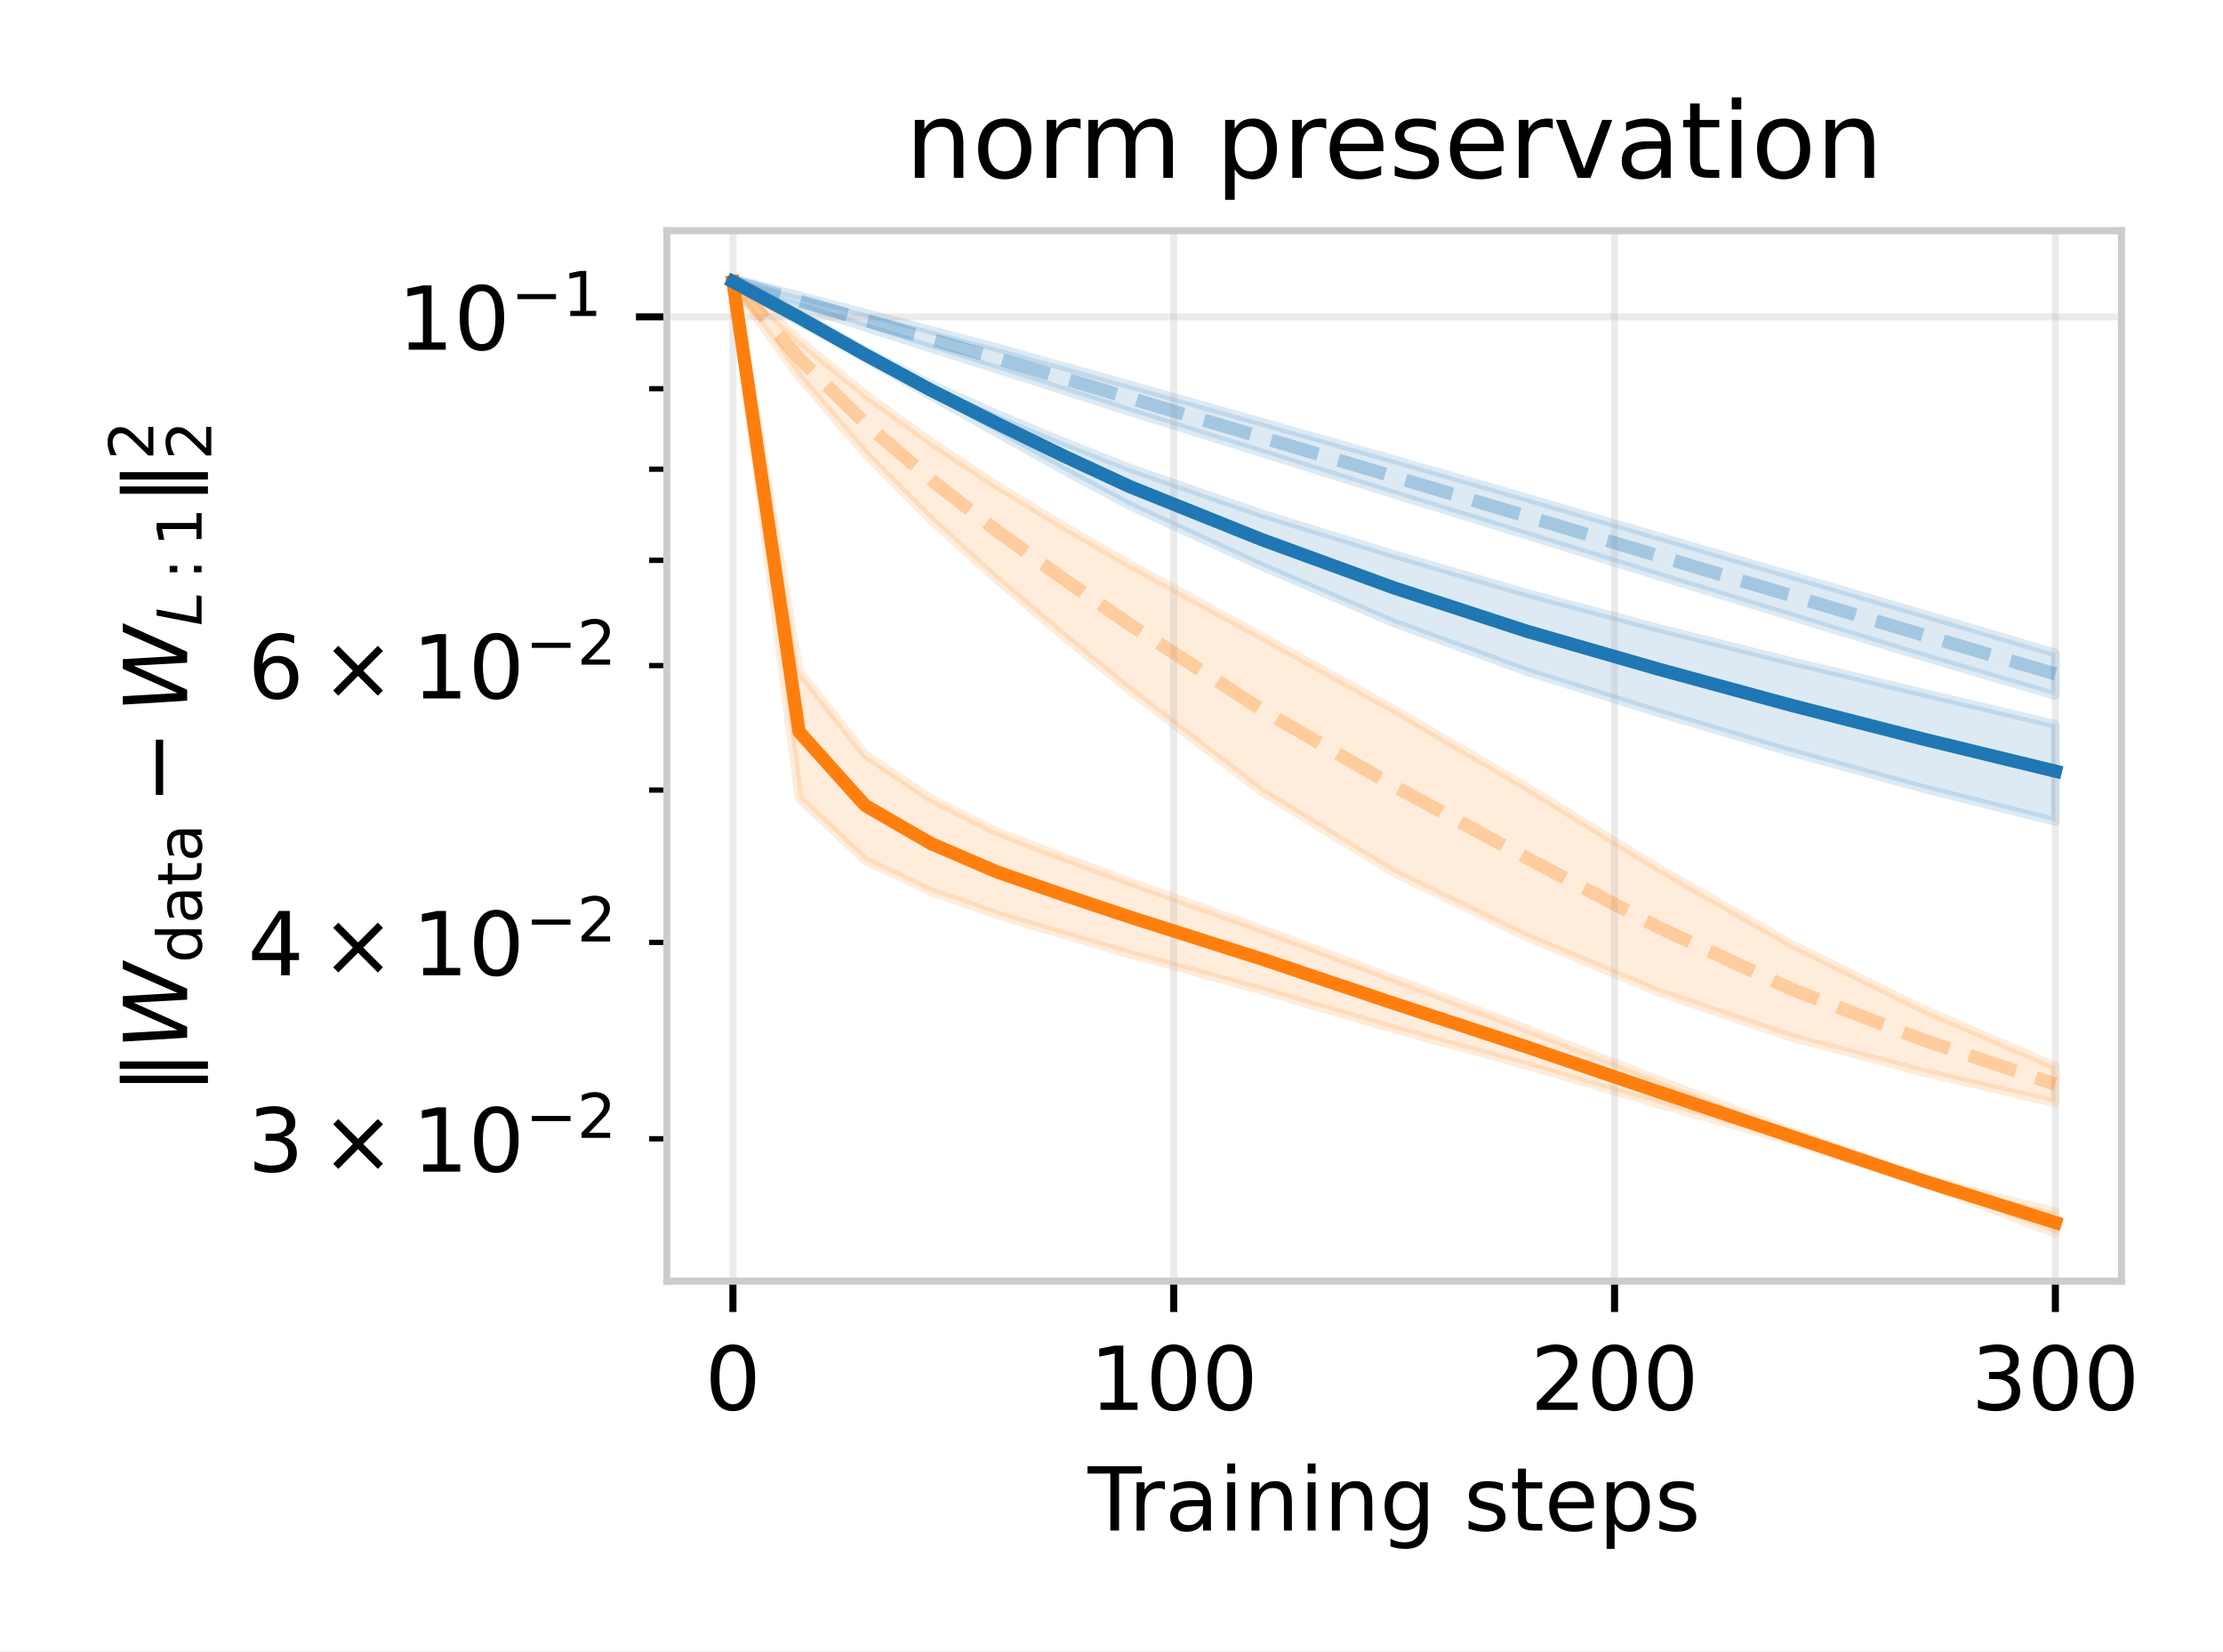
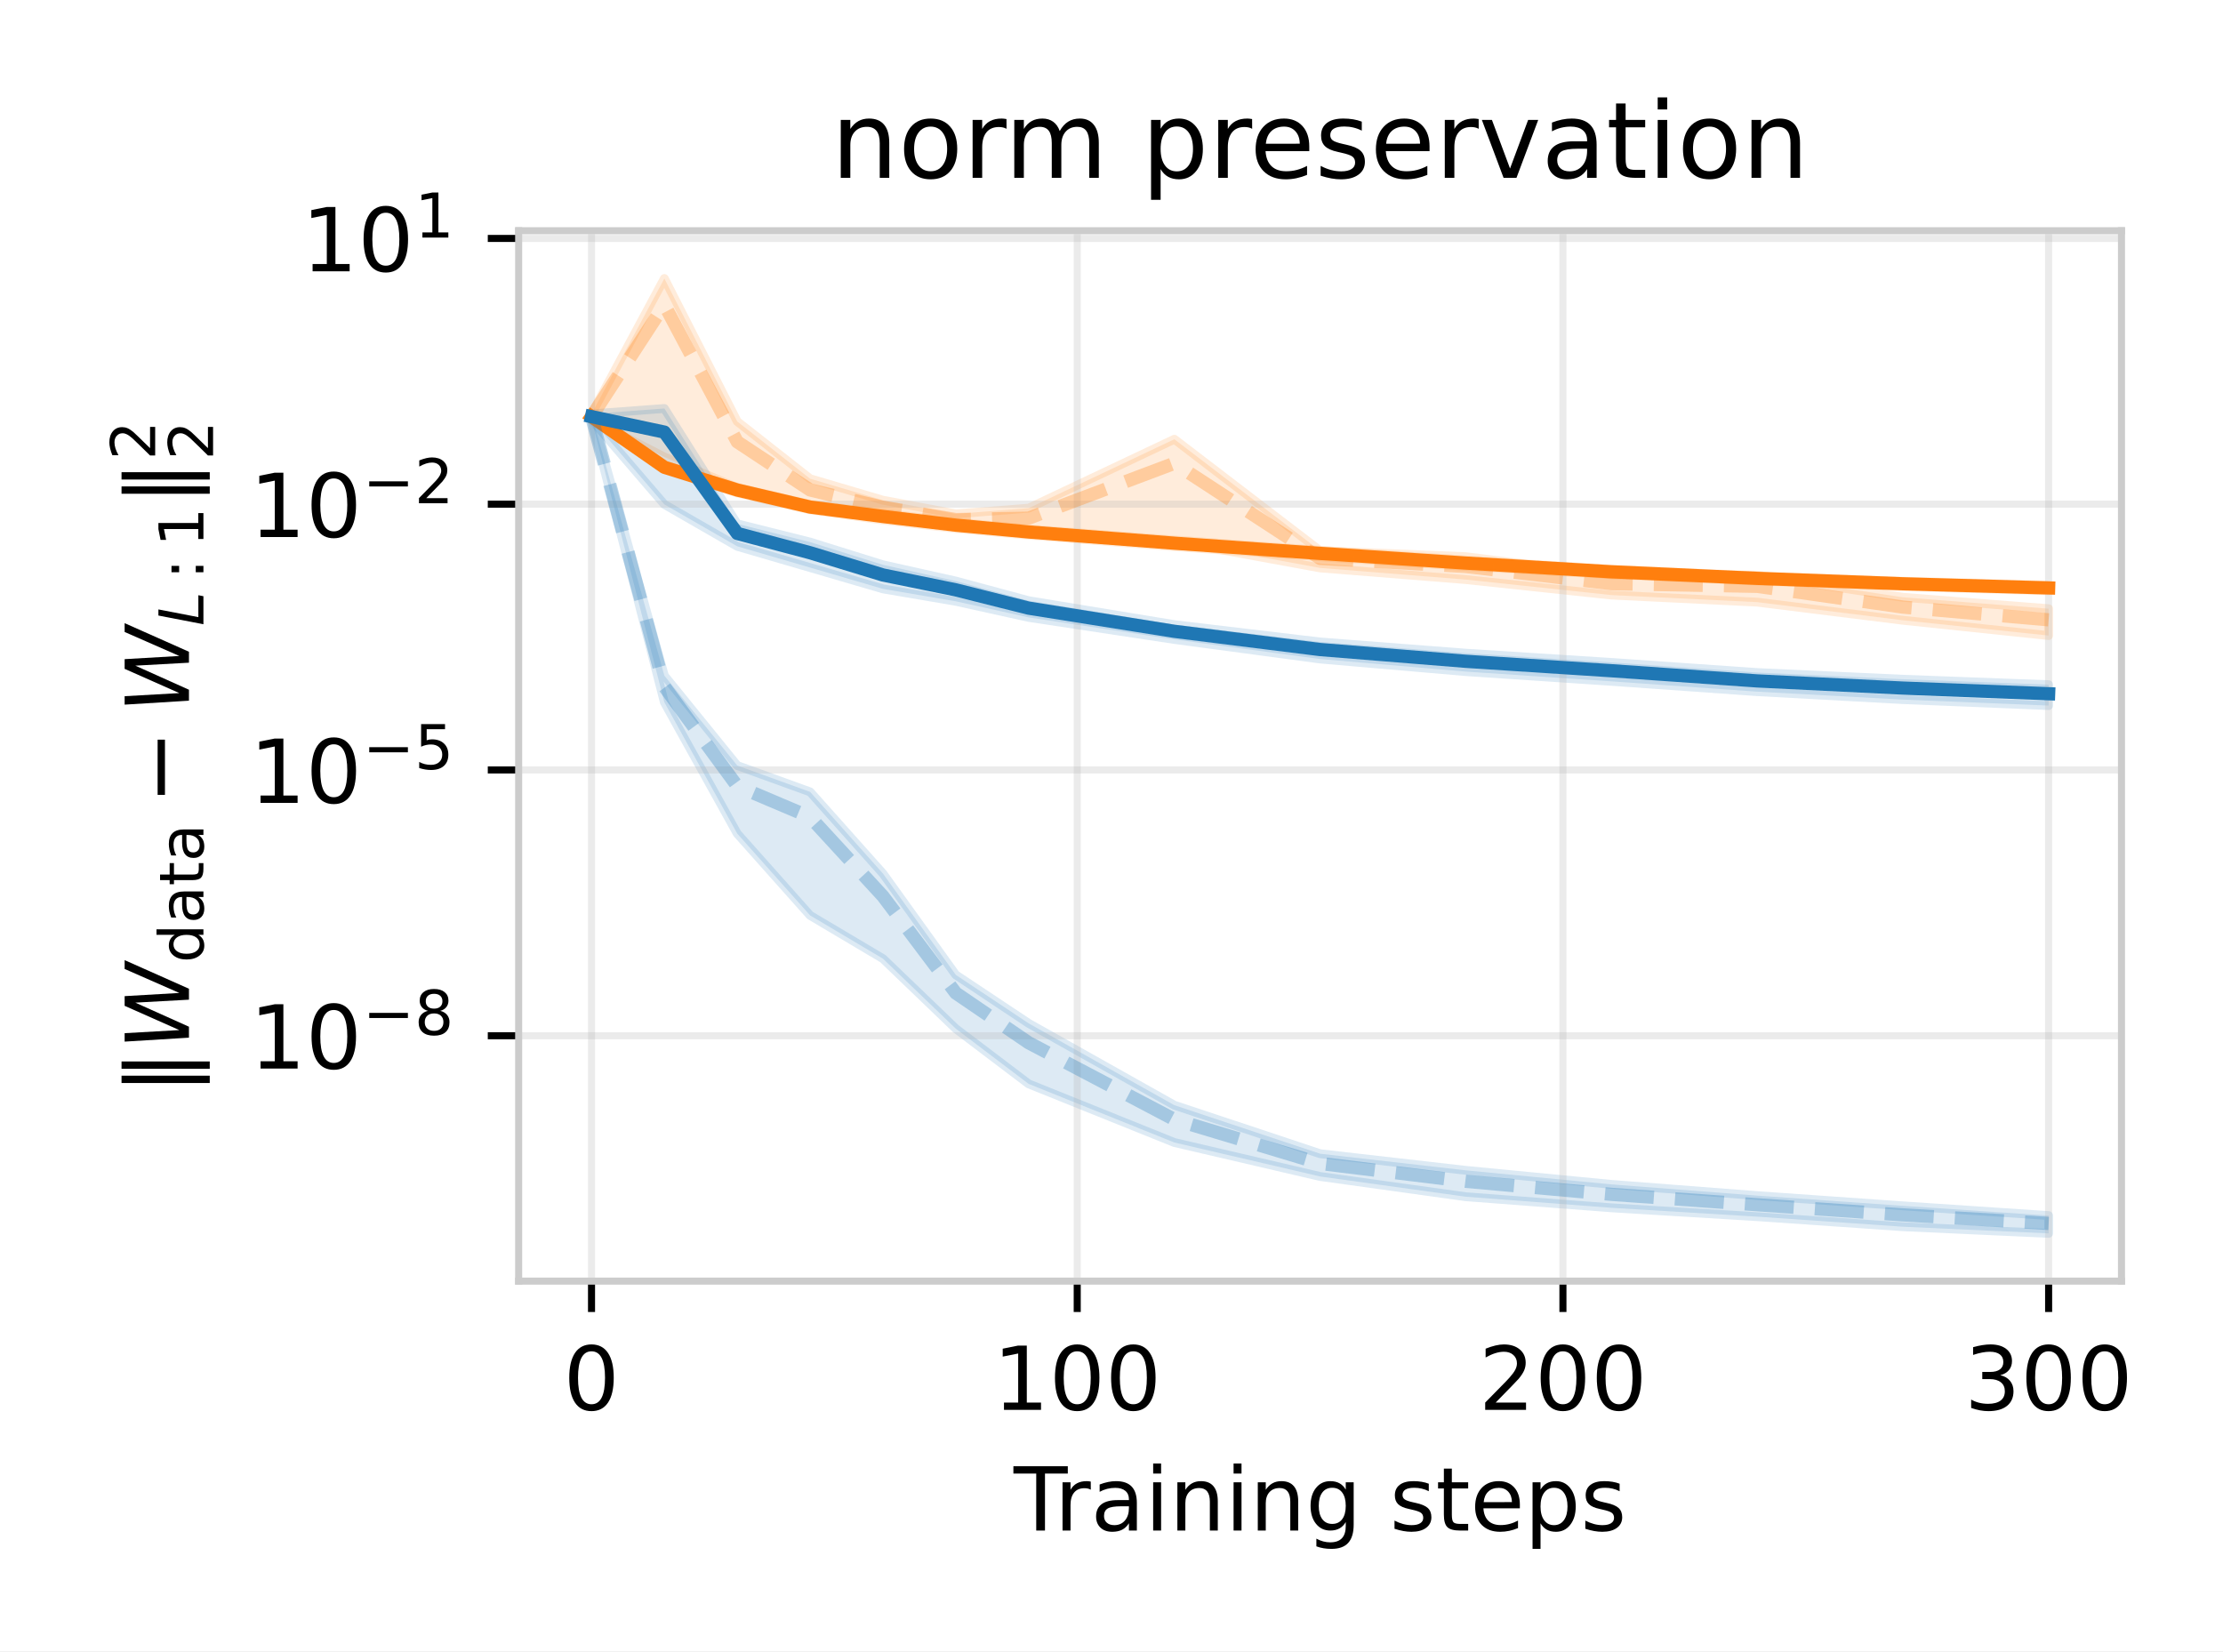
<svg xmlns="http://www.w3.org/2000/svg" xmlns:xlink="http://www.w3.org/1999/xlink" width="252pt" height="187.2pt" viewBox="0 0 252 187.2" version="1.1">
  <defs>
    <style type="text/css">*{stroke-linejoin: round; stroke-linecap: butt}</style>
  </defs>
  <g id="figure_1">
    <g id="patch_1">
      <path d="M 0 187.2  L 252 187.2  L 252 0  L 0 0  z " style="fill: #ffffff" />
    </g>
    <g id="axes_1">
      <g id="patch_2">
-         <path d="M 75.59 145.24  L 240.492 145.24  L 240.492 26.16  L 75.59 26.16  z " style="fill: #ffffff" />
+         <path d="M 58.796 145.24  L 240.492 145.24  L 240.492 26.16  L 58.796 26.16  z " style="fill: #ffffff" />
      </g>
      <g id="PolyCollection_1">
        <defs>
-           <path id="mdca2717847" d="M 83.086 -155.627  L 83.086 -154.898  L 90.581 -96.684  L 98.077 -89.66  L 105.572 -86.118  L 113.068 -83.502  L 120.563 -81.244  L 128.059 -79.047  L 143.05 -74.933  L 158.041 -70.537  L 173.032 -66.435  L 188.023 -62.046  L 203.015 -57.828  L 218.006 -53.096  L 232.997 -47.373  L 232.997 -49.811  L 232.997 -49.811  L 218.006 -53.587  L 203.015 -58.94  L 188.023 -64.756  L 173.032 -70.547  L 158.041 -76.236  L 143.05 -81.855  L 128.059 -87.217  L 120.563 -89.999  L 113.068 -92.871  L 105.572 -96.629  L 98.077 -101.635  L 90.581 -111.117  L 83.086 -155.627  z " style="stroke: #ff7f0e; stroke-opacity: 0.15" />
+           <path id="mac6b08fe9e" d="M 67.055 -140.275  L 67.055 -139.634  L 75.314 -134.103  L 83.573 -131.305  L 91.832 -129.395  L 100.091 -128.238  L 108.35 -127.279  L 116.608 -126.532  L 133.126 -125.22  L 149.644 -124.084  L 166.162 -122.991  L 182.68 -122.061  L 199.198 -121.328  L 215.716 -120.708  L 232.233 -120.219  L 232.233 -120.853  L 232.233 -120.853  L 215.716 -121.306  L 199.198 -121.913  L 182.68 -122.671  L 166.162 -123.705  L 149.644 -124.807  L 133.126 -125.981  L 116.608 -127.22  L 108.35 -128.014  L 100.091 -129.02  L 91.832 -130.014  L 83.573 -131.96  L 75.314 -134.341  L 67.055 -140.275  z " style="stroke: #ff7f0e; stroke-opacity: 0.15" />
        </defs>
-         <g clip-path="url(#pf5a88f56c0)">
-           <use xlink:href="#mdca2717847" x="0" y="187.2" style="fill: #ff7f0e; fill-opacity: 0.15; stroke: #ff7f0e; stroke-opacity: 0.15" />
+         <g clip-path="url(#pb2d6ab49ff)">
+           <use xlink:href="#mac6b08fe9e" x="0" y="187.2" style="fill: #ff7f0e; fill-opacity: 0.15; stroke: #ff7f0e; stroke-opacity: 0.15" />
        </g>
      </g>
      <g id="PolyCollection_2">
        <defs>
-           <path id="mde7731f64f" d="M 83.086 -155.627  L 83.086 -154.898  L 90.581 -144.493  L 98.077 -135.799  L 105.572 -128.242  L 113.068 -121.443  L 120.563 -115.093  L 128.059 -108.941  L 143.05 -97.436  L 158.041 -88.268  L 173.032 -80.999  L 188.023 -74.729  L 203.015 -69.632  L 218.006 -65.654  L 232.997 -62.17  L 232.997 -66.315  L 232.997 -66.315  L 218.006 -72.789  L 203.015 -80.18  L 188.023 -88.753  L 173.032 -97.972  L 158.041 -106.763  L 143.05 -115.03  L 128.059 -123.223  L 120.563 -127.541  L 113.068 -132.113  L 105.572 -137.067  L 98.077 -142.492  L 90.581 -148.635  L 83.086 -155.627  z " style="stroke: #ff7f0e; stroke-opacity: 0.15" />
+           <path id="m945dca7bfc" d="M 67.055 -140.275  L 67.055 -139.634  L 75.314 -135.387  L 83.573 -131.918  L 91.832 -129.843  L 100.091 -128.704  L 108.35 -127.53  L 116.608 -126.919  L 133.126 -125.839  L 149.644 -122.815  L 166.162 -121.493  L 182.68 -119.736  L 199.198 -118.935  L 215.716 -116.879  L 232.233 -115.147  L 232.233 -118.193  L 232.233 -118.193  L 215.716 -119.487  L 199.198 -121.994  L 182.68 -122.026  L 166.162 -124.09  L 149.644 -124.766  L 133.126 -137.404  L 116.608 -129.589  L 108.35 -128.943  L 100.091 -130.491  L 91.832 -132.929  L 83.573 -139.417  L 75.314 -155.627  L 67.055 -140.275  z " style="stroke: #ff7f0e; stroke-opacity: 0.15" />
        </defs>
-         <g clip-path="url(#pf5a88f56c0)">
-           <use xlink:href="#mde7731f64f" x="0" y="187.2" style="fill: #ff7f0e; fill-opacity: 0.15; stroke: #ff7f0e; stroke-opacity: 0.15" />
+         <g clip-path="url(#pb2d6ab49ff)">
+           <use xlink:href="#m945dca7bfc" x="0" y="187.2" style="fill: #ff7f0e; fill-opacity: 0.15; stroke: #ff7f0e; stroke-opacity: 0.15" />
        </g>
      </g>
      <g id="PolyCollection_3">
        <defs>
-           <path id="mcf61440b11" d="M 83.086 -155.627  L 83.086 -154.898  L 90.581 -150.76  L 98.077 -146.557  L 105.572 -142.298  L 113.068 -138.091  L 120.563 -133.898  L 128.059 -129.886  L 143.05 -122.992  L 158.041 -116.576  L 173.032 -111.089  L 188.023 -106.402  L 203.015 -101.942  L 218.006 -97.823  L 232.997 -94.072  L 232.997 -105.081  L 232.997 -105.081  L 218.006 -108.626  L 203.015 -112.218  L 188.023 -115.967  L 173.032 -119.954  L 158.041 -124.323  L 143.05 -128.93  L 128.059 -134.13  L 120.563 -137.095  L 113.068 -140.228  L 105.572 -143.593  L 98.077 -147.433  L 90.581 -151.672  L 83.086 -155.627  z " style="stroke: #1f77b4; stroke-opacity: 0.15" />
+           <path id="m1e90dd70a7" d="M 67.055 -140.275  L 67.055 -139.634  L 75.314 -130.014  L 83.573 -125.264  L 91.832 -122.855  L 100.091 -120.439  L 108.35 -119.03  L 116.608 -117.205  L 133.126 -114.704  L 149.644 -112.488  L 166.162 -111.061  L 182.68 -109.956  L 199.198 -108.787  L 215.716 -107.886  L 232.233 -107.209  L 232.233 -109.579  L 232.233 -109.579  L 215.716 -110.196  L 199.198 -110.955  L 182.68 -112.1  L 166.162 -113.15  L 149.644 -114.423  L 133.126 -116.387  L 116.608 -119.1  L 108.35 -121.327  L 100.091 -123.169  L 91.832 -125.744  L 83.573 -127.816  L 75.314 -140.891  L 67.055 -140.275  z " style="stroke: #1f77b4; stroke-opacity: 0.15" />
        </defs>
-         <g clip-path="url(#pf5a88f56c0)">
-           <use xlink:href="#mcf61440b11" x="0" y="187.2" style="fill: #1f77b4; fill-opacity: 0.15; stroke: #1f77b4; stroke-opacity: 0.15" />
+         <g clip-path="url(#pb2d6ab49ff)">
+           <use xlink:href="#m1e90dd70a7" x="0" y="187.2" style="fill: #1f77b4; fill-opacity: 0.15; stroke: #1f77b4; stroke-opacity: 0.15" />
        </g>
      </g>
      <g id="PolyCollection_4">
        <defs>
-           <path id="mfd46735dbf" d="M 83.086 -155.627  L 83.086 -154.898  L 90.581 -152.486  L 98.077 -150.104  L 105.572 -147.71  L 113.068 -145.349  L 120.563 -142.94  L 128.059 -140.547  L 143.05 -135.862  L 158.041 -131.175  L 173.032 -126.541  L 188.023 -121.907  L 203.015 -117.329  L 218.006 -112.756  L 232.997 -108.344  L 232.997 -113.16  L 232.997 -113.16  L 218.006 -117.595  L 203.015 -121.975  L 188.023 -126.37  L 173.032 -130.757  L 158.041 -135.078  L 143.05 -139.326  L 128.059 -143.561  L 120.563 -145.658  L 113.068 -147.758  L 105.572 -149.738  L 98.077 -151.707  L 90.581 -153.678  L 83.086 -155.627  z " style="stroke: #1f77b4; stroke-opacity: 0.15" />
+           <path id="ma3d8612d91" d="M 67.055 -140.275  L 67.055 -139.634  L 75.314 -107.578  L 83.573 -92.699  L 91.832 -83.423  L 100.091 -78.518  L 108.35 -70.579  L 116.608 -64.321  L 133.126 -57.674  L 149.644 -53.824  L 166.162 -51.528  L 182.68 -50.271  L 199.198 -49.268  L 215.716 -48.127  L 232.233 -47.373  L 232.233 -49.392  L 232.233 -49.392  L 215.716 -50.495  L 199.198 -51.653  L 182.68 -52.926  L 166.162 -54.519  L 149.644 -56.405  L 133.126 -61.903  L 116.608 -71.183  L 108.35 -76.679  L 100.091 -88.165  L 91.832 -97.424  L 83.573 -100.413  L 75.314 -110.6  L 67.055 -140.275  z " style="stroke: #1f77b4; stroke-opacity: 0.15" />
        </defs>
-         <g clip-path="url(#pf5a88f56c0)">
-           <use xlink:href="#mfd46735dbf" x="0" y="187.2" style="fill: #1f77b4; fill-opacity: 0.15; stroke: #1f77b4; stroke-opacity: 0.15" />
+         <g clip-path="url(#pb2d6ab49ff)">
+           <use xlink:href="#ma3d8612d91" x="0" y="187.2" style="fill: #1f77b4; fill-opacity: 0.15; stroke: #1f77b4; stroke-opacity: 0.15" />
        </g>
      </g>
      <g id="matplotlib.axis_1">
        <g id="xtick_1">
          <g id="line2d_1">
-             <path d="M 83.086 145.24  L 83.086 26.16  " clip-path="url(#pf5a88f56c0)" style="fill: none; stroke: #b0b0b0; stroke-opacity: 0.25; stroke-width: 0.8; stroke-linecap: square" />
+             <path d="M 67.055 145.24  L 67.055 26.16  " clip-path="url(#pb2d6ab49ff)" style="fill: none; stroke: #b0b0b0; stroke-opacity: 0.25; stroke-width: 0.8; stroke-linecap: square" />
          </g>
          <g id="line2d_2">
            <defs>
-               <path id="ma02f22c2b3" d="M 0 0  L 0 3.5  " style="stroke: #000000; stroke-width: 0.8" />
+               <path id="mf7077e5ef7" d="M 0 0  L 0 3.5  " style="stroke: #000000; stroke-width: 0.8" />
            </defs>
            <g>
-               <use xlink:href="#ma02f22c2b3" x="83.086" y="145.24" style="stroke: #000000; stroke-width: 0.8" />
+               <use xlink:href="#mf7077e5ef7" x="67.055" y="145.24" style="stroke: #000000; stroke-width: 0.8" />
            </g>
          </g>
          <g id="text_1">
-             <g transform="translate(79.90441 159.8384) scale(0.1 -0.1)">
+             <g transform="translate(63.87372 159.8384) scale(0.1 -0.1)">
              <defs>
                <path id="DejaVuSans-30" d="M 2034 4250  Q 1547 4250 1301 3770  Q 1056 3291 1056 2328  Q 1056 1369 1301 889  Q 1547 409 2034 409  Q 2525 409 2770 889  Q 3016 1369 3016 2328  Q 3016 3291 2770 3770  Q 2525 4250 2034 4250  z M 2034 4750  Q 2819 4750 3233 4129  Q 3647 3509 3647 2328  Q 3647 1150 3233 529  Q 2819 -91 2034 -91  Q 1250 -91 836 529  Q 422 1150 422 2328  Q 422 3509 836 4129  Q 1250 4750 2034 4750  z " transform="scale(0.015625)" />
              </defs>
              <use xlink:href="#DejaVuSans-30" />
            </g>
          </g>
        </g>
        <g id="xtick_2">
          <g id="line2d_3">
-             <path d="M 133.056 145.24  L 133.056 26.16  " clip-path="url(#pf5a88f56c0)" style="fill: none; stroke: #b0b0b0; stroke-opacity: 0.25; stroke-width: 0.8; stroke-linecap: square" />
+             <path d="M 122.114 145.24  L 122.114 26.16  " clip-path="url(#pb2d6ab49ff)" style="fill: none; stroke: #b0b0b0; stroke-opacity: 0.25; stroke-width: 0.8; stroke-linecap: square" />
          </g>
          <g id="line2d_4">
            <g>
-               <use xlink:href="#ma02f22c2b3" x="133.056" y="145.24" style="stroke: #000000; stroke-width: 0.8" />
+               <use xlink:href="#mf7077e5ef7" x="122.114" y="145.24" style="stroke: #000000; stroke-width: 0.8" />
            </g>
          </g>
          <g id="text_2">
-             <g transform="translate(123.5123 159.8384) scale(0.1 -0.1)">
+             <g transform="translate(112.5707 159.8384) scale(0.1 -0.1)">
              <defs>
                <path id="DejaVuSans-31" d="M 794 531  L 1825 531  L 1825 4091  L 703 3866  L 703 4441  L 1819 4666  L 2450 4666  L 2450 531  L 3481 531  L 3481 0  L 794 0  L 794 531  z " transform="scale(0.015625)" />
              </defs>
              <use xlink:href="#DejaVuSans-31" />
              <use xlink:href="#DejaVuSans-30" x="63.623" />
              <use xlink:href="#DejaVuSans-30" x="127.246" />
            </g>
          </g>
        </g>
        <g id="xtick_3">
          <g id="line2d_5">
-             <path d="M 183.026 145.24  L 183.026 26.16  " clip-path="url(#pf5a88f56c0)" style="fill: none; stroke: #b0b0b0; stroke-opacity: 0.25; stroke-width: 0.8; stroke-linecap: square" />
+             <path d="M 177.174 145.24  L 177.174 26.16  " clip-path="url(#pb2d6ab49ff)" style="fill: none; stroke: #b0b0b0; stroke-opacity: 0.25; stroke-width: 0.8; stroke-linecap: square" />
          </g>
          <g id="line2d_6">
            <g>
-               <use xlink:href="#ma02f22c2b3" x="183.026" y="145.24" style="stroke: #000000; stroke-width: 0.8" />
+               <use xlink:href="#mf7077e5ef7" x="177.174" y="145.24" style="stroke: #000000; stroke-width: 0.8" />
            </g>
          </g>
          <g id="text_3">
-             <g transform="translate(173.4826 159.8384) scale(0.1 -0.1)">
+             <g transform="translate(167.6301 159.8384) scale(0.1 -0.1)">
              <defs>
                <path id="DejaVuSans-32" d="M 1228 531  L 3431 531  L 3431 0  L 469 0  L 469 531  Q 828 903 1448 1529  Q 2069 2156 2228 2338  Q 2531 2678 2651 2914  Q 2772 3150 2772 3378  Q 2772 3750 2511 3984  Q 2250 4219 1831 4219  Q 1534 4219 1204 4116  Q 875 4013 500 3803  L 500 4441  Q 881 4594 1212 4672  Q 1544 4750 1819 4750  Q 2544 4750 2975 4387  Q 3406 4025 3406 3419  Q 3406 3131 3298 2873  Q 3191 2616 2906 2266  Q 2828 2175 2409 1742  Q 1991 1309 1228 531  z " transform="scale(0.015625)" />
              </defs>
              <use xlink:href="#DejaVuSans-32" />
              <use xlink:href="#DejaVuSans-30" x="63.623" />
              <use xlink:href="#DejaVuSans-30" x="127.246" />
            </g>
          </g>
        </g>
        <g id="xtick_4">
          <g id="line2d_7">
-             <path d="M 232.997 145.24  L 232.997 26.16  " clip-path="url(#pf5a88f56c0)" style="fill: none; stroke: #b0b0b0; stroke-opacity: 0.25; stroke-width: 0.8; stroke-linecap: square" />
+             <path d="M 232.233 145.24  L 232.233 26.16  " clip-path="url(#pb2d6ab49ff)" style="fill: none; stroke: #b0b0b0; stroke-opacity: 0.25; stroke-width: 0.8; stroke-linecap: square" />
          </g>
          <g id="line2d_8">
            <g>
-               <use xlink:href="#ma02f22c2b3" x="232.997" y="145.24" style="stroke: #000000; stroke-width: 0.8" />
+               <use xlink:href="#mf7077e5ef7" x="232.233" y="145.24" style="stroke: #000000; stroke-width: 0.8" />
            </g>
          </g>
          <g id="text_4">
-             <g transform="translate(223.453 159.8384) scale(0.1 -0.1)">
+             <g transform="translate(222.6896 159.8384) scale(0.1 -0.1)">
              <defs>
                <path id="DejaVuSans-33" d="M 2597 2516  Q 3050 2419 3304 2112  Q 3559 1806 3559 1356  Q 3559 666 3084 287  Q 2609 -91 1734 -91  Q 1441 -91 1130 -33  Q 819 25 488 141  L 488 750  Q 750 597 1062 519  Q 1375 441 1716 441  Q 2309 441 2620 675  Q 2931 909 2931 1356  Q 2931 1769 2642 2001  Q 2353 2234 1838 2234  L 1294 2234  L 1294 2753  L 1863 2753  Q 2328 2753 2575 2939  Q 2822 3125 2822 3475  Q 2822 3834 2567 4026  Q 2313 4219 1838 4219  Q 1578 4219 1281 4162  Q 984 4106 628 3988  L 628 4550  Q 988 4650 1302 4700  Q 1616 4750 1894 4750  Q 2613 4750 3031 4423  Q 3450 4097 3450 3541  Q 3450 3153 3228 2886  Q 3006 2619 2597 2516  z " transform="scale(0.015625)" />
              </defs>
              <use xlink:href="#DejaVuSans-33" />
              <use xlink:href="#DejaVuSans-30" x="63.623" />
              <use xlink:href="#DejaVuSans-30" x="127.246" />
            </g>
          </g>
        </g>
        <g id="text_5">
-           <g transform="translate(123.306 173.5166) scale(0.1 -0.1)">
+           <g transform="translate(114.909 173.5166) scale(0.1 -0.1)">
            <defs>
              <path id="DejaVuSans-54" d="M -19 4666  L 3928 4666  L 3928 4134  L 2272 4134  L 2272 0  L 1638 0  L 1638 4134  L -19 4134  L -19 4666  z " transform="scale(0.015625)" />
              <path id="DejaVuSans-72" d="M 2631 2963  Q 2534 3019 2420 3045  Q 2306 3072 2169 3072  Q 1681 3072 1420 2755  Q 1159 2438 1159 1844  L 1159 0  L 581 0  L 581 3500  L 1159 3500  L 1159 2956  Q 1341 3275 1631 3429  Q 1922 3584 2338 3584  Q 2397 3584 2469 3576  Q 2541 3569 2628 3553  L 2631 2963  z " transform="scale(0.015625)" />
              <path id="DejaVuSans-61" d="M 2194 1759  Q 1497 1759 1228 1600  Q 959 1441 959 1056  Q 959 750 1161 570  Q 1363 391 1709 391  Q 2188 391 2477 730  Q 2766 1069 2766 1631  L 2766 1759  L 2194 1759  z M 3341 1997  L 3341 0  L 2766 0  L 2766 531  Q 2569 213 2275 61  Q 1981 -91 1556 -91  Q 1019 -91 701 211  Q 384 513 384 1019  Q 384 1609 779 1909  Q 1175 2209 1959 2209  L 2766 2209  L 2766 2266  Q 2766 2663 2505 2880  Q 2244 3097 1772 3097  Q 1472 3097 1187 3025  Q 903 2953 641 2809  L 641 3341  Q 956 3463 1253 3523  Q 1550 3584 1831 3584  Q 2591 3584 2966 3190  Q 3341 2797 3341 1997  z " transform="scale(0.015625)" />
              <path id="DejaVuSans-69" d="M 603 3500  L 1178 3500  L 1178 0  L 603 0  L 603 3500  z M 603 4863  L 1178 4863  L 1178 4134  L 603 4134  L 603 4863  z " transform="scale(0.015625)" />
              <path id="DejaVuSans-6e" d="M 3513 2113  L 3513 0  L 2938 0  L 2938 2094  Q 2938 2591 2744 2837  Q 2550 3084 2163 3084  Q 1697 3084 1428 2787  Q 1159 2491 1159 1978  L 1159 0  L 581 0  L 581 3500  L 1159 3500  L 1159 2956  Q 1366 3272 1645 3428  Q 1925 3584 2291 3584  Q 2894 3584 3203 3211  Q 3513 2838 3513 2113  z " transform="scale(0.015625)" />
              <path id="DejaVuSans-67" d="M 2906 1791  Q 2906 2416 2648 2759  Q 2391 3103 1925 3103  Q 1463 3103 1205 2759  Q 947 2416 947 1791  Q 947 1169 1205 825  Q 1463 481 1925 481  Q 2391 481 2648 825  Q 2906 1169 2906 1791  z M 3481 434  Q 3481 -459 3084 -895  Q 2688 -1331 1869 -1331  Q 1566 -1331 1297 -1286  Q 1028 -1241 775 -1147  L 775 -588  Q 1028 -725 1275 -790  Q 1522 -856 1778 -856  Q 2344 -856 2625 -561  Q 2906 -266 2906 331  L 2906 616  Q 2728 306 2450 153  Q 2172 0 1784 0  Q 1141 0 747 490  Q 353 981 353 1791  Q 353 2603 747 3093  Q 1141 3584 1784 3584  Q 2172 3584 2450 3431  Q 2728 3278 2906 2969  L 2906 3500  L 3481 3500  L 3481 434  z " transform="scale(0.015625)" />
              <path id="DejaVuSans-20" transform="scale(0.015625)" />
              <path id="DejaVuSans-73" d="M 2834 3397  L 2834 2853  Q 2591 2978 2328 3040  Q 2066 3103 1784 3103  Q 1356 3103 1142 2972  Q 928 2841 928 2578  Q 928 2378 1081 2264  Q 1234 2150 1697 2047  L 1894 2003  Q 2506 1872 2764 1633  Q 3022 1394 3022 966  Q 3022 478 2636 193  Q 2250 -91 1575 -91  Q 1294 -91 989 -36  Q 684 19 347 128  L 347 722  Q 666 556 975 473  Q 1284 391 1588 391  Q 1994 391 2212 530  Q 2431 669 2431 922  Q 2431 1156 2273 1281  Q 2116 1406 1581 1522  L 1381 1569  Q 847 1681 609 1914  Q 372 2147 372 2553  Q 372 3047 722 3315  Q 1072 3584 1716 3584  Q 2034 3584 2315 3537  Q 2597 3491 2834 3397  z " transform="scale(0.015625)" />
              <path id="DejaVuSans-74" d="M 1172 4494  L 1172 3500  L 2356 3500  L 2356 3053  L 1172 3053  L 1172 1153  Q 1172 725 1289 603  Q 1406 481 1766 481  L 2356 481  L 2356 0  L 1766 0  Q 1100 0 847 248  Q 594 497 594 1153  L 594 3053  L 172 3053  L 172 3500  L 594 3500  L 594 4494  L 1172 4494  z " transform="scale(0.015625)" />
              <path id="DejaVuSans-65" d="M 3597 1894  L 3597 1613  L 953 1613  Q 991 1019 1311 708  Q 1631 397 2203 397  Q 2534 397 2845 478  Q 3156 559 3463 722  L 3463 178  Q 3153 47 2828 -22  Q 2503 -91 2169 -91  Q 1331 -91 842 396  Q 353 884 353 1716  Q 353 2575 817 3079  Q 1281 3584 2069 3584  Q 2775 3584 3186 3129  Q 3597 2675 3597 1894  z M 3022 2063  Q 3016 2534 2758 2815  Q 2500 3097 2075 3097  Q 1594 3097 1305 2825  Q 1016 2553 972 2059  L 3022 2063  z " transform="scale(0.015625)" />
              <path id="DejaVuSans-70" d="M 1159 525  L 1159 -1331  L 581 -1331  L 581 3500  L 1159 3500  L 1159 2969  Q 1341 3281 1617 3432  Q 1894 3584 2278 3584  Q 2916 3584 3314 3078  Q 3713 2572 3713 1747  Q 3713 922 3314 415  Q 2916 -91 2278 -91  Q 1894 -91 1617 61  Q 1341 213 1159 525  z M 3116 1747  Q 3116 2381 2855 2742  Q 2594 3103 2138 3103  Q 1681 3103 1420 2742  Q 1159 2381 1159 1747  Q 1159 1113 1420 752  Q 1681 391 2138 391  Q 2594 391 2855 752  Q 3116 1113 3116 1747  z " transform="scale(0.015625)" />
            </defs>
            <use xlink:href="#DejaVuSans-54" />
            <use xlink:href="#DejaVuSans-72" x="46.334" />
            <use xlink:href="#DejaVuSans-61" x="87.447" />
            <use xlink:href="#DejaVuSans-69" x="148.727" />
            <use xlink:href="#DejaVuSans-6e" x="176.51" />
            <use xlink:href="#DejaVuSans-69" x="239.889" />
            <use xlink:href="#DejaVuSans-6e" x="267.672" />
            <use xlink:href="#DejaVuSans-67" x="331.051" />
            <use xlink:href="#DejaVuSans-20" x="394.527" />
            <use xlink:href="#DejaVuSans-73" x="426.314" />
            <use xlink:href="#DejaVuSans-74" x="478.414" />
            <use xlink:href="#DejaVuSans-65" x="517.623" />
            <use xlink:href="#DejaVuSans-70" x="579.146" />
            <use xlink:href="#DejaVuSans-73" x="642.623" />
          </g>
        </g>
      </g>
      <g id="matplotlib.axis_2">
        <g id="ytick_1">
          <g id="line2d_9">
-             <path d="M 75.59 35.919  L 240.492 35.919  " clip-path="url(#pf5a88f56c0)" style="fill: none; stroke: #b0b0b0; stroke-opacity: 0.25; stroke-width: 0.8; stroke-linecap: square" />
+             <path d="M 58.796 117.421  L 240.492 117.421  " clip-path="url(#pb2d6ab49ff)" style="fill: none; stroke: #b0b0b0; stroke-opacity: 0.25; stroke-width: 0.8; stroke-linecap: square" />
          </g>
          <g id="line2d_10">
            <defs>
-               <path id="m91f4633857" d="M 0 0  L -3.5 0  " style="stroke: #000000; stroke-width: 0.8" />
+               <path id="m902433178b" d="M 0 0  L -3.5 0  " style="stroke: #000000; stroke-width: 0.8" />
            </defs>
            <g>
-               <use xlink:href="#m91f4633857" x="75.59" y="35.919" style="stroke: #000000; stroke-width: 0.8" />
+               <use xlink:href="#m902433178b" x="58.796" y="117.421" style="stroke: #000000; stroke-width: 0.8" />
            </g>
          </g>
          <g id="text_6">
-             <g transform="translate(45.09011 39.71811) scale(0.1 -0.1)">
+             <g transform="translate(28.29605 121.2202) scale(0.1 -0.1)">
              <defs>
                <path id="DejaVuSans-2212" d="M 678 2272  L 4684 2272  L 4684 1741  L 678 1741  L 678 2272  z " transform="scale(0.015625)" />
+                 <path id="DejaVuSans-38" d="M 2034 2216  Q 1584 2216 1326 1975  Q 1069 1734 1069 1313  Q 1069 891 1326 650  Q 1584 409 2034 409  Q 2484 409 2743 651  Q 3003 894 3003 1313  Q 3003 1734 2745 1975  Q 2488 2216 2034 2216  z M 1403 2484  Q 997 2584 770 2862  Q 544 3141 544 3541  Q 544 4100 942 4425  Q 1341 4750 2034 4750  Q 2731 4750 3128 4425  Q 3525 4100 3525 3541  Q 3525 3141 3298 2862  Q 3072 2584 2669 2484  Q 3125 2378 3379 2068  Q 3634 1759 3634 1313  Q 3634 634 3220 271  Q 2806 -91 2034 -91  Q 1263 -91 848 271  Q 434 634 434 1313  Q 434 1759 690 2068  Q 947 2378 1403 2484  z M 1172 3481  Q 1172 3119 1398 2916  Q 1625 2713 2034 2713  Q 2441 2713 2670 2916  Q 2900 3119 2900 3481  Q 2900 3844 2670 4047  Q 2441 4250 2034 4250  Q 1625 4250 1398 4047  Q 1172 3844 1172 3481  z " transform="scale(0.015625)" />
+               </defs>
+               <use xlink:href="#DejaVuSans-31" transform="translate(0 0.765625)" />
+               <use xlink:href="#DejaVuSans-30" transform="translate(63.62305 0.765625)" />
+               <use xlink:href="#DejaVuSans-2212" transform="translate(128.2031 39.04688) scale(0.7)" />
+               <use xlink:href="#DejaVuSans-38" transform="translate(186.8555 39.04688) scale(0.7)" />
+             </g>
+           </g>
+         </g>
+         <g id="ytick_2">
+           <g id="line2d_11">
+             <path d="M 58.796 87.29  L 240.492 87.29  " clip-path="url(#pb2d6ab49ff)" style="fill: none; stroke: #b0b0b0; stroke-opacity: 0.25; stroke-width: 0.8; stroke-linecap: square" />
+           </g>
+           <g id="line2d_12">
+             <g>
+               <use xlink:href="#m902433178b" x="58.796" y="87.29" style="stroke: #000000; stroke-width: 0.8" />
+             </g>
+           </g>
+           <g id="text_7">
+             <g transform="translate(28.29605 91.08923) scale(0.1 -0.1)">
+               <defs>
+                 <path id="DejaVuSans-35" d="M 691 4666  L 3169 4666  L 3169 4134  L 1269 4134  L 1269 2991  Q 1406 3038 1543 3061  Q 1681 3084 1819 3084  Q 2600 3084 3056 2656  Q 3513 2228 3513 1497  Q 3513 744 3044 326  Q 2575 -91 1722 -91  Q 1428 -91 1123 -41  Q 819 9 494 109  L 494 744  Q 775 591 1075 516  Q 1375 441 1709 441  Q 2250 441 2565 725  Q 2881 1009 2881 1497  Q 2881 1984 2565 2268  Q 2250 2553 1709 2553  Q 1456 2553 1204 2497  Q 953 2441 691 2322  L 691 4666  z " transform="scale(0.015625)" />
              </defs>
              <use xlink:href="#DejaVuSans-31" transform="translate(0 0.684375)" />
              <use xlink:href="#DejaVuSans-30" transform="translate(63.62305 0.684375)" />
              <use xlink:href="#DejaVuSans-2212" transform="translate(128.2031 38.96563) scale(0.7)" />
-               <use xlink:href="#DejaVuSans-31" transform="translate(186.8555 38.96563) scale(0.7)" />
-             </g>
-           </g>
-         </g>
-         <g id="ytick_2">
-           <g id="line2d_11">
-             <defs>
-               <path id="ma4739c8644" d="M 0 0  L -2 0  " style="stroke: #000000; stroke-width: 0.6" />
-             </defs>
-             <g>
-               <use xlink:href="#ma4739c8644" x="75.59" y="129.105" style="stroke: #000000; stroke-width: 0.6" />
-             </g>
-           </g>
-           <g id="text_7">
-             <g transform="translate(28.09011 132.9047) scale(0.1 -0.1)">
-               <defs>
-                 <path id="DejaVuSans-d7" d="M 4488 3438  L 3059 2003  L 4488 575  L 4116 197  L 2681 1631  L 1247 197  L 878 575  L 2303 2003  L 878 3438  L 1247 3816  L 2681 2381  L 4116 3816  L 4488 3438  z " transform="scale(0.015625)" />
-               </defs>
-               <use xlink:href="#DejaVuSans-33" transform="translate(0 0.765625)" />
-               <use xlink:href="#DejaVuSans-d7" transform="translate(83.10547 0.765625)" />
-               <use xlink:href="#DejaVuSans-31" transform="translate(186.377 0.765625)" />
-               <use xlink:href="#DejaVuSans-30" transform="translate(250 0.765625)" />
-               <use xlink:href="#DejaVuSans-2212" transform="translate(314.5801 39.04688) scale(0.7)" />
-               <use xlink:href="#DejaVuSans-32" transform="translate(373.2324 39.04688) scale(0.7)" />
+               <use xlink:href="#DejaVuSans-35" transform="translate(186.8555 38.96563) scale(0.7)" />
            </g>
          </g>
        </g>
        <g id="ytick_3">
-           <g id="line2d_12">
-             <g>
-               <use xlink:href="#ma4739c8644" x="75.59" y="106.839" style="stroke: #000000; stroke-width: 0.6" />
+           <g id="line2d_13">
+             <path d="M 58.796 57.159  L 240.492 57.159  " clip-path="url(#pb2d6ab49ff)" style="fill: none; stroke: #b0b0b0; stroke-opacity: 0.25; stroke-width: 0.8; stroke-linecap: square" />
+           </g>
+           <g id="line2d_14">
+             <g>
+               <use xlink:href="#m902433178b" x="58.796" y="57.159" style="stroke: #000000; stroke-width: 0.8" />
            </g>
          </g>
          <g id="text_8">
-             <g transform="translate(28.09011 110.6383) scale(0.1 -0.1)">
-               <defs>
-                 <path id="DejaVuSans-34" d="M 2419 4116  L 825 1625  L 2419 1625  L 2419 4116  z M 2253 4666  L 3047 4666  L 3047 1625  L 3713 1625  L 3713 1100  L 3047 1100  L 3047 0  L 2419 0  L 2419 1100  L 313 1100  L 313 1709  L 2253 4666  z " transform="scale(0.015625)" />
-               </defs>
-               <use xlink:href="#DejaVuSans-34" transform="translate(0 0.765625)" />
-               <use xlink:href="#DejaVuSans-d7" transform="translate(83.10547 0.765625)" />
-               <use xlink:href="#DejaVuSans-31" transform="translate(186.377 0.765625)" />
-               <use xlink:href="#DejaVuSans-30" transform="translate(250 0.765625)" />
-               <use xlink:href="#DejaVuSans-2212" transform="translate(314.5801 39.04688) scale(0.7)" />
-               <use xlink:href="#DejaVuSans-32" transform="translate(373.2324 39.04688) scale(0.7)" />
+             <g transform="translate(28.29605 60.95826) scale(0.1 -0.1)">
+               <use xlink:href="#DejaVuSans-31" transform="translate(0 0.765625)" />
+               <use xlink:href="#DejaVuSans-30" transform="translate(63.62305 0.765625)" />
+               <use xlink:href="#DejaVuSans-2212" transform="translate(128.2031 39.04688) scale(0.7)" />
+               <use xlink:href="#DejaVuSans-32" transform="translate(186.8555 39.04688) scale(0.7)" />
            </g>
          </g>
        </g>
        <g id="ytick_4">
-           <g id="line2d_13">
-             <g>
-               <use xlink:href="#ma4739c8644" x="75.59" y="89.568" style="stroke: #000000; stroke-width: 0.6" />
-             </g>
-           </g>
-         </g>
-         <g id="ytick_5">
-           <g id="line2d_14">
-             <g>
-               <use xlink:href="#ma4739c8644" x="75.59" y="75.456" style="stroke: #000000; stroke-width: 0.6" />
+           <g id="line2d_15">
+             <path d="M 58.796 27.028  L 240.492 27.028  " clip-path="url(#pb2d6ab49ff)" style="fill: none; stroke: #b0b0b0; stroke-opacity: 0.25; stroke-width: 0.8; stroke-linecap: square" />
+           </g>
+           <g id="line2d_16">
+             <g>
+               <use xlink:href="#m902433178b" x="58.796" y="27.028" style="stroke: #000000; stroke-width: 0.8" />
            </g>
          </g>
          <g id="text_9">
-             <g transform="translate(28.09011 79.25561) scale(0.1 -0.1)">
-               <defs>
-                 <path id="DejaVuSans-36" d="M 2113 2584  Q 1688 2584 1439 2293  Q 1191 2003 1191 1497  Q 1191 994 1439 701  Q 1688 409 2113 409  Q 2538 409 2786 701  Q 3034 994 3034 1497  Q 3034 2003 2786 2293  Q 2538 2584 2113 2584  z M 3366 4563  L 3366 3988  Q 3128 4100 2886 4159  Q 2644 4219 2406 4219  Q 1781 4219 1451 3797  Q 1122 3375 1075 2522  Q 1259 2794 1537 2939  Q 1816 3084 2150 3084  Q 2853 3084 3261 2657  Q 3669 2231 3669 1497  Q 3669 778 3244 343  Q 2819 -91 2113 -91  Q 1303 -91 875 529  Q 447 1150 447 2328  Q 447 3434 972 4092  Q 1497 4750 2381 4750  Q 2619 4750 2861 4703  Q 3103 4656 3366 4563  z " transform="scale(0.015625)" />
-               </defs>
-               <use xlink:href="#DejaVuSans-36" transform="translate(0 0.765625)" />
-               <use xlink:href="#DejaVuSans-d7" transform="translate(83.10547 0.765625)" />
-               <use xlink:href="#DejaVuSans-31" transform="translate(186.377 0.765625)" />
-               <use xlink:href="#DejaVuSans-30" transform="translate(250 0.765625)" />
-               <use xlink:href="#DejaVuSans-2212" transform="translate(314.5801 39.04688) scale(0.7)" />
-               <use xlink:href="#DejaVuSans-32" transform="translate(373.2324 39.04688) scale(0.7)" />
-             </g>
-           </g>
-         </g>
-         <g id="ytick_6">
-           <g id="line2d_15">
-             <g>
-               <use xlink:href="#ma4739c8644" x="75.59" y="63.525" style="stroke: #000000; stroke-width: 0.6" />
-             </g>
-           </g>
-         </g>
-         <g id="ytick_7">
-           <g id="line2d_16">
-             <g>
-               <use xlink:href="#ma4739c8644" x="75.59" y="53.19" style="stroke: #000000; stroke-width: 0.6" />
-             </g>
-           </g>
-         </g>
-         <g id="ytick_8">
-           <g id="line2d_17">
-             <g>
-               <use xlink:href="#ma4739c8644" x="75.59" y="44.074" style="stroke: #000000; stroke-width: 0.6" />
+             <g transform="translate(34.19605 30.82728) scale(0.1 -0.1)">
+               <use xlink:href="#DejaVuSans-31" transform="translate(0 0.684375)" />
+               <use xlink:href="#DejaVuSans-30" transform="translate(63.62305 0.684375)" />
+               <use xlink:href="#DejaVuSans-31" transform="translate(128.2031 38.96563) scale(0.7)" />
            </g>
          </g>
        </g>
        <g id="text_10">
-           <g transform="translate(21.29011 124.05) rotate(-90) scale(0.1 -0.1)">
+           <g transform="translate(21.49605 124.05) rotate(-90) scale(0.1 -0.1)">
            <defs>
              <path id="DejaVuSans-2016" d="M 1344 4891  L 1344 -1509  L 813 -1509  L 813 4891  L 1344 4891  z M 2376 4891  L 2376 -1509  L 1845 -1509  L 1845 4891  L 2376 4891  z " transform="scale(0.015625)" />
              <path id="DejaVuSans-Oblique-57" d="M 616 4666  L 1228 4666  L 1453 697  L 3213 4666  L 3916 4666  L 4147 697  L 5888 4666  L 6528 4666  L 4453 0  L 3659 0  L 3444 3891  L 1697 0  L 903 0  L 616 4666  z " transform="scale(0.015625)" />
              <path id="DejaVuSans-64" d="M 2906 2969  L 2906 4863  L 3481 4863  L 3481 0  L 2906 0  L 2906 525  Q 2725 213 2448 61  Q 2172 -91 1784 -91  Q 1150 -91 751 415  Q 353 922 353 1747  Q 353 2572 751 3078  Q 1150 3584 1784 3584  Q 2172 3584 2448 3432  Q 2725 3281 2906 2969  z M 947 1747  Q 947 1113 1208 752  Q 1469 391 1925 391  Q 2381 391 2643 752  Q 2906 1113 2906 1747  Q 2906 2381 2643 2742  Q 2381 3103 1925 3103  Q 1469 3103 1208 2742  Q 947 2381 947 1747  z " transform="scale(0.015625)" />
              <path id="DejaVuSans-Oblique-4c" d="M 1075 4666  L 1709 4666  L 909 525  L 3181 525  L 3078 0  L 172 0  L 1075 4666  z " transform="scale(0.015625)" />
              <path id="DejaVuSans-3a" d="M 750 794  L 1409 794  L 1409 0  L 750 0  L 750 794  z M 750 3309  L 1409 3309  L 1409 2516  L 750 2516  L 750 3309  z " transform="scale(0.015625)" />
            </defs>
            <use xlink:href="#DejaVuSans-2016" transform="translate(0 0.765625)" />
            <use xlink:href="#DejaVuSans-Oblique-57" transform="translate(50 0.765625)" />
            <use xlink:href="#DejaVuSans-64" transform="translate(148.877 -15.64062) scale(0.7)" />
            <use xlink:href="#DejaVuSans-61" transform="translate(193.3105 -15.64062) scale(0.7)" />
            <use xlink:href="#DejaVuSans-74" transform="translate(236.2061 -15.64062) scale(0.7)" />
            <use xlink:href="#DejaVuSans-61" transform="translate(263.6523 -15.64062) scale(0.7)" />
            <use xlink:href="#DejaVuSans-2212" transform="translate(328.7646 0.765625)" />
            <use xlink:href="#DejaVuSans-Oblique-57" transform="translate(432.0361 0.765625)" />
            <use xlink:href="#DejaVuSans-Oblique-4c" transform="translate(530.9131 -15.64062) scale(0.7)" />
            <use xlink:href="#DejaVuSans-3a" transform="translate(583.5498 -15.64062) scale(0.7)" />
            <use xlink:href="#DejaVuSans-31" transform="translate(620.7715 -15.64062) scale(0.7)" />
            <use xlink:href="#DejaVuSans-2016" transform="translate(668.042 0.765625)" />
            <use xlink:href="#DejaVuSans-32" transform="translate(718.999 39.04688) scale(0.7)" />
            <use xlink:href="#DejaVuSans-32" transform="translate(718.999 -26.57812) scale(0.7)" />
          </g>
        </g>
      </g>
+       <g id="line2d_17">
+         <path d="M 67.055 47.234  L 75.314 52.976  L 83.573 55.555  L 91.832 57.485  L 100.091 58.554  L 108.35 59.538  L 116.608 60.311  L 133.126 61.583  L 149.644 62.739  L 166.162 63.837  L 182.68 64.823  L 199.198 65.57  L 215.716 66.183  L 232.233 66.653  " clip-path="url(#pb2d6ab49ff)" style="fill: none; stroke: #ff7f0e; stroke-width: 1.5; stroke-linecap: square" />
+       </g>
      <g id="line2d_18">
-         <path d="M 83.086 31.936  L 90.581 82.963  L 98.077 91.321  L 105.572 95.648  L 113.068 98.872  L 120.563 101.454  L 128.059 103.961  L 143.05 108.729  L 158.041 113.761  L 173.032 118.682  L 188.023 123.787  L 203.015 128.814  L 218.006 133.858  L 232.997 138.598  " clip-path="url(#pf5a88f56c0)" style="fill: none; stroke: #ff7f0e; stroke-width: 1.5; stroke-linecap: square" />
+         <path d="M 67.055 47.234  L 75.314 34.554  L 83.573 50.087  L 91.832 55.546  L 100.091 57.512  L 108.35 58.906  L 116.608 58.745  L 133.126 52.522  L 149.644 63.301  L 166.162 64.218  L 182.68 66.171  L 199.198 66.472  L 215.716 68.825  L 232.233 70.269  " clip-path="url(#pb2d6ab49ff)" style="fill: none; stroke-dasharray: 5.55,2.4; stroke-dashoffset: 0; stroke: #ff7f0e; stroke-opacity: 0.3; stroke-width: 1.5" />
      </g>
      <g id="line2d_19">
-         <path d="M 83.086 31.936  L 90.581 40.608  L 98.077 47.982  L 105.572 54.42  L 113.068 60.238  L 120.563 65.633  L 128.059 70.789  L 143.05 80.468  L 158.041 89.133  L 173.032 97.25  L 188.023 105.142  L 203.015 112.115  L 218.006 117.896  L 232.997 122.929  " clip-path="url(#pf5a88f56c0)" style="fill: none; stroke-dasharray: 5.55,2.4; stroke-dashoffset: 0; stroke: #ff7f0e; stroke-opacity: 0.3; stroke-width: 1.5" />
+         <path d="M 67.055 47.234  L 75.314 48.987  L 83.573 60.476  L 91.832 62.665  L 100.091 65.186  L 108.35 66.872  L 116.608 68.945  L 133.126 71.574  L 149.644 73.638  L 166.162 74.971  L 182.68 76.041  L 199.198 77.195  L 215.716 78.008  L 232.233 78.647  " clip-path="url(#pb2d6ab49ff)" style="fill: none; stroke: #1f77b4; stroke-width: 1.5; stroke-linecap: square" />
      </g>
      <g id="line2d_20">
-         <path d="M 83.086 31.936  L 90.581 35.983  L 98.077 40.204  L 105.572 44.252  L 113.068 48.033  L 120.563 51.687  L 128.059 55.163  L 143.05 61.182  L 158.041 66.654  L 173.032 71.551  L 188.023 75.868  L 203.015 79.95  L 218.006 83.787  L 232.997 87.428  " clip-path="url(#pf5a88f56c0)" style="fill: none; stroke: #1f77b4; stroke-width: 1.5; stroke-linecap: square" />
-       </g>
-       <g id="line2d_21">
-         <path d="M 83.086 31.936  L 90.581 34.115  L 98.077 36.291  L 105.572 38.47  L 113.068 40.637  L 120.563 42.889  L 128.059 45.131  L 143.05 49.587  L 158.041 54.049  L 173.032 58.522  L 188.023 63.029  L 203.015 67.513  L 218.006 71.987  L 232.997 76.41  " clip-path="url(#pf5a88f56c0)" style="fill: none; stroke-dasharray: 5.55,2.4; stroke-dashoffset: 0; stroke: #1f77b4; stroke-opacity: 0.3; stroke-width: 1.5" />
+         <path d="M 67.055 47.234  L 75.314 77.854  L 83.573 89.123  L 91.832 92.627  L 100.091 101.605  L 108.35 112.582  L 116.608 118.218  L 133.126 126.917  L 149.644 131.897  L 166.162 133.925  L 182.68 135.403  L 199.198 136.579  L 215.716 137.73  L 232.233 138.702  " clip-path="url(#pb2d6ab49ff)" style="fill: none; stroke-dasharray: 5.55,2.4; stroke-dashoffset: 0; stroke: #1f77b4; stroke-opacity: 0.3; stroke-width: 1.5" />
      </g>
      <g id="patch_3">
-         <path d="M 75.59 145.24  L 75.59 26.16  " style="fill: none; stroke: #cccccc; stroke-width: 0.8; stroke-linejoin: miter; stroke-linecap: square" />
+         <path d="M 58.796 145.24  L 58.796 26.16  " style="fill: none; stroke: #cccccc; stroke-width: 0.8; stroke-linejoin: miter; stroke-linecap: square" />
      </g>
      <g id="patch_4">
        <path d="M 240.492 145.24  L 240.492 26.16  " style="fill: none; stroke: #cccccc; stroke-width: 0.8; stroke-linejoin: miter; stroke-linecap: square" />
      </g>
      <g id="patch_5">
-         <path d="M 75.59 145.24  L 240.492 145.24  " style="fill: none; stroke: #cccccc; stroke-width: 0.8; stroke-linejoin: miter; stroke-linecap: square" />
+         <path d="M 58.796 145.24  L 240.492 145.24  " style="fill: none; stroke: #cccccc; stroke-width: 0.8; stroke-linejoin: miter; stroke-linecap: square" />
      </g>
      <g id="patch_6">
-         <path d="M 75.59 26.16  L 240.492 26.16  " style="fill: none; stroke: #cccccc; stroke-width: 0.8; stroke-linejoin: miter; stroke-linecap: square" />
+         <path d="M 58.796 26.16  L 240.492 26.16  " style="fill: none; stroke: #cccccc; stroke-width: 0.8; stroke-linejoin: miter; stroke-linecap: square" />
      </g>
      <g id="text_11">
-         <g transform="translate(102.6171 20.16) scale(0.12 -0.12)">
+         <g transform="translate(94.2201 20.16) scale(0.12 -0.12)">
          <defs>
            <path id="DejaVuSans-6f" d="M 1959 3097  Q 1497 3097 1228 2736  Q 959 2375 959 1747  Q 959 1119 1226 758  Q 1494 397 1959 397  Q 2419 397 2687 759  Q 2956 1122 2956 1747  Q 2956 2369 2687 2733  Q 2419 3097 1959 3097  z M 1959 3584  Q 2709 3584 3137 3096  Q 3566 2609 3566 1747  Q 3566 888 3137 398  Q 2709 -91 1959 -91  Q 1206 -91 779 398  Q 353 888 353 1747  Q 353 2609 779 3096  Q 1206 3584 1959 3584  z " transform="scale(0.015625)" />
            <path id="DejaVuSans-6d" d="M 3328 2828  Q 3544 3216 3844 3400  Q 4144 3584 4550 3584  Q 5097 3584 5394 3201  Q 5691 2819 5691 2113  L 5691 0  L 5113 0  L 5113 2094  Q 5113 2597 4934 2840  Q 4756 3084 4391 3084  Q 3944 3084 3684 2787  Q 3425 2491 3425 1978  L 3425 0  L 2847 0  L 2847 2094  Q 2847 2600 2669 2842  Q 2491 3084 2119 3084  Q 1678 3084 1418 2786  Q 1159 2488 1159 1978  L 1159 0  L 581 0  L 581 3500  L 1159 3500  L 1159 2956  Q 1356 3278 1631 3431  Q 1906 3584 2284 3584  Q 2666 3584 2933 3390  Q 3200 3197 3328 2828  z " transform="scale(0.015625)" />
            <path id="DejaVuSans-76" d="M 191 3500  L 800 3500  L 1894 563  L 2988 3500  L 3597 3500  L 2284 0  L 1503 0  L 191 3500  z " transform="scale(0.015625)" />
          </defs>
          <use xlink:href="#DejaVuSans-6e" />
          <use xlink:href="#DejaVuSans-6f" x="63.379" />
          <use xlink:href="#DejaVuSans-72" x="124.561" />
          <use xlink:href="#DejaVuSans-6d" x="163.924" />
          <use xlink:href="#DejaVuSans-20" x="261.336" />
          <use xlink:href="#DejaVuSans-70" x="293.123" />
          <use xlink:href="#DejaVuSans-72" x="356.6" />
          <use xlink:href="#DejaVuSans-65" x="395.463" />
          <use xlink:href="#DejaVuSans-73" x="456.986" />
          <use xlink:href="#DejaVuSans-65" x="509.086" />
          <use xlink:href="#DejaVuSans-72" x="570.609" />
          <use xlink:href="#DejaVuSans-76" x="611.723" />
          <use xlink:href="#DejaVuSans-61" x="670.902" />
          <use xlink:href="#DejaVuSans-74" x="732.182" />
          <use xlink:href="#DejaVuSans-69" x="771.391" />
          <use xlink:href="#DejaVuSans-6f" x="799.174" />
          <use xlink:href="#DejaVuSans-6e" x="860.355" />
        </g>
      </g>
    </g>
  </g>
  <defs>
-     <clipPath id="pf5a88f56c0">
-       <rect x="75.59" y="26.16" width="164.902" height="119.08" />
+     <clipPath id="pb2d6ab49ff">
+       <rect x="58.796" y="26.16" width="181.696" height="119.08" />
    </clipPath>
  </defs>
</svg>
